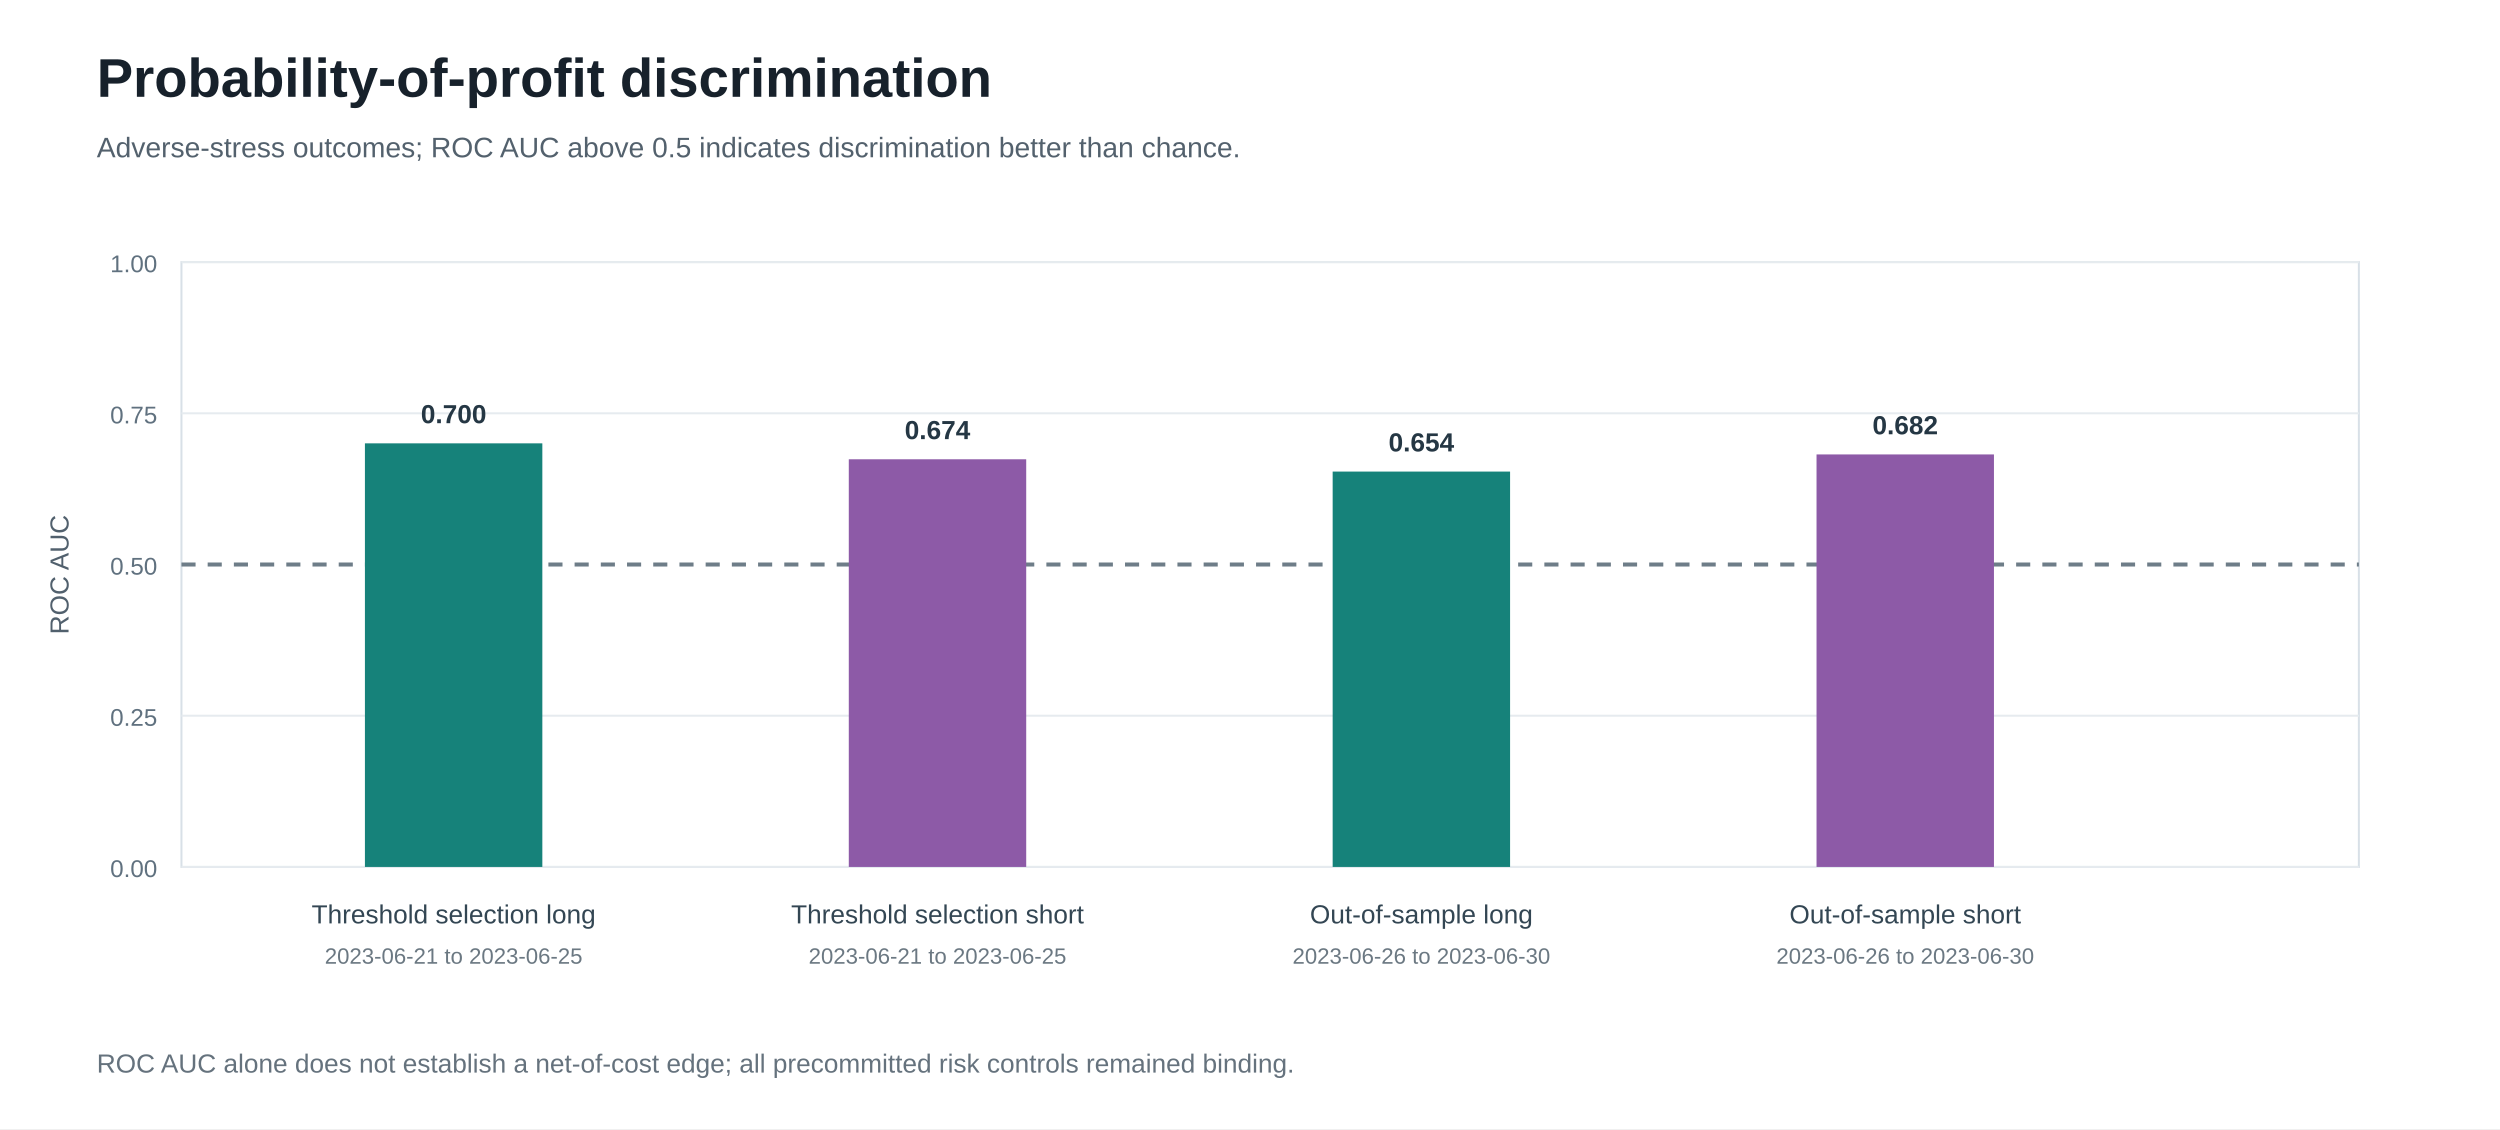
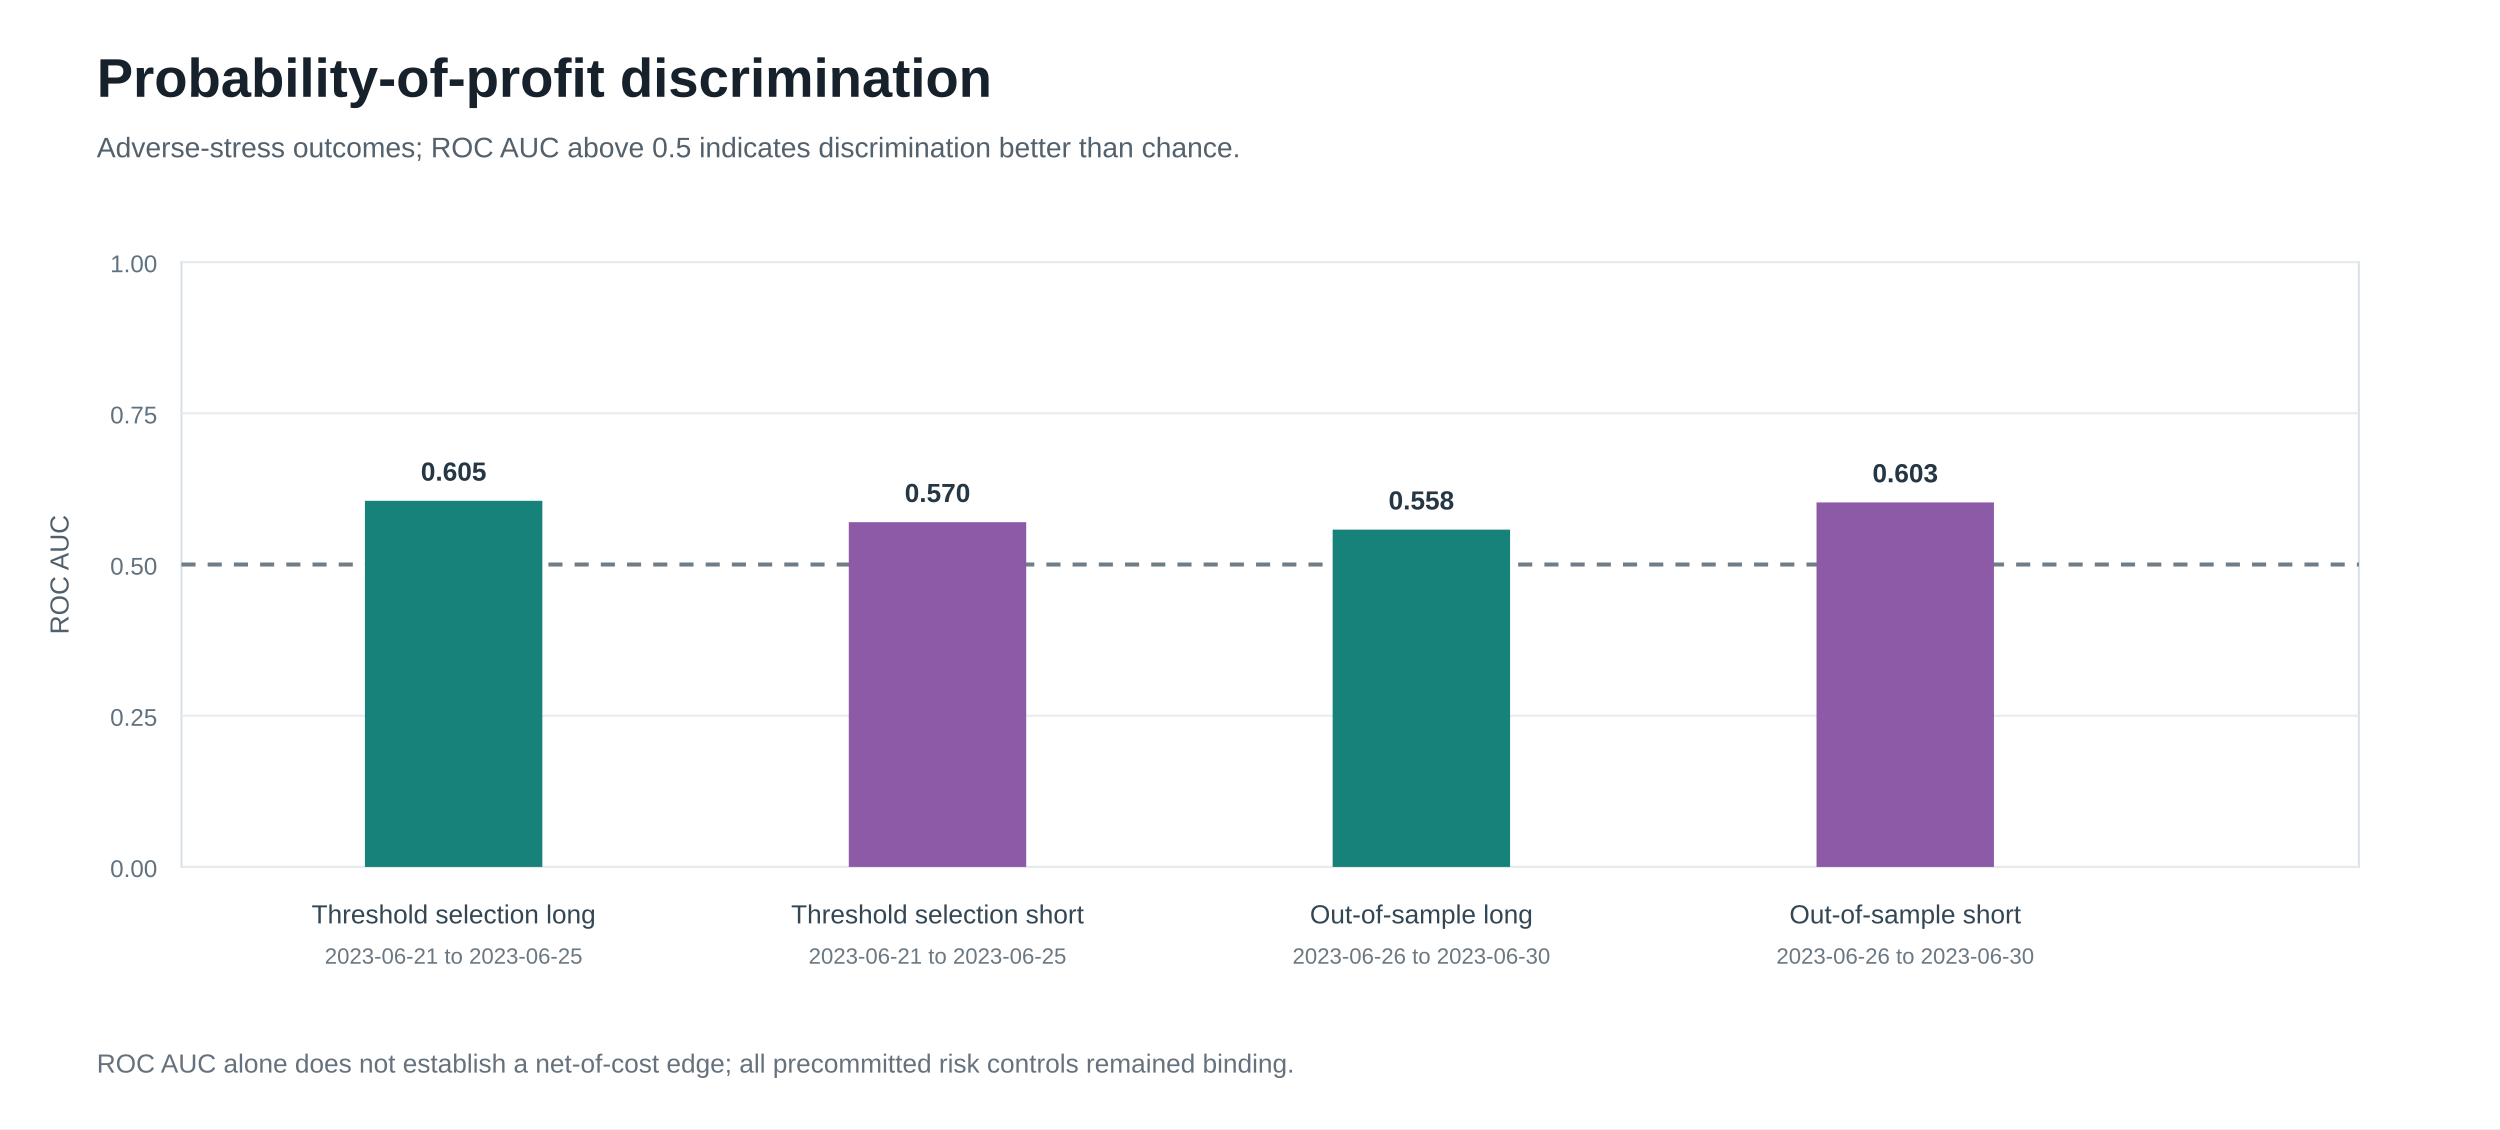
<svg xmlns="http://www.w3.org/2000/svg" width="1240" height="560" viewBox="0 0 1240 560" role="img" aria-labelledby="title desc">
  <rect width="100%" height="100%" fill="#ffffff" />
  <text x="48" y="48" font-family="Segoe UI, Arial, sans-serif" font-size="27" font-weight="700" fill="#17212b">Probability-of-profit discrimination</text>
  <text x="48" y="78" font-family="Segoe UI, Arial, sans-serif" font-size="14" fill="#53616d">Adverse-stress outcomes; ROC AUC above 0.5 indicates discrimination better than chance.</text>
  <rect x="90" y="130" width="1080" height="300" fill="#ffffff" stroke="#d8e0e7" />
  <line x1="90" y1="430.0" x2="1170" y2="430.0" stroke="#e6ebef" stroke-width="1" stroke-dasharray="none" />
  <text x="78" y="435.0" text-anchor="end" font-family="Segoe UI, Arial, sans-serif" font-size="12" fill="#60717f">0.00</text>
  <line x1="90" y1="355.0" x2="1170" y2="355.0" stroke="#e6ebef" stroke-width="1" stroke-dasharray="none" />
  <text x="78" y="360.0" text-anchor="end" font-family="Segoe UI, Arial, sans-serif" font-size="12" fill="#60717f">0.25</text>
  <line x1="90" y1="280.0" x2="1170" y2="280.0" stroke="#6e7d88" stroke-width="2" stroke-dasharray="7 6" />
  <text x="78" y="285.0" text-anchor="end" font-family="Segoe UI, Arial, sans-serif" font-size="12" fill="#60717f">0.50</text>
  <line x1="90" y1="205.0" x2="1170" y2="205.0" stroke="#e6ebef" stroke-width="1" stroke-dasharray="none" />
  <text x="78" y="210.0" text-anchor="end" font-family="Segoe UI, Arial, sans-serif" font-size="12" fill="#60717f">0.75</text>
  <line x1="90" y1="130.0" x2="1170" y2="130.0" stroke="#e6ebef" stroke-width="1" stroke-dasharray="none" />
  <text x="78" y="135.0" text-anchor="end" font-family="Segoe UI, Arial, sans-serif" font-size="12" fill="#60717f">1.00</text>
-   <rect x="181.0" y="219.9" width="88" height="210.1" fill="#16827a" />
-   <text x="225.0" y="209.9" text-anchor="middle" font-family="Segoe UI, Arial, sans-serif" font-size="13" font-weight="700" fill="#253744">0.700</text>
+   <rect x="181.0" y="248.4" width="88" height="181.6" fill="#16827a" />
+   <text x="225.0" y="238.4" text-anchor="middle" font-family="Segoe UI, Arial, sans-serif" font-size="13" font-weight="700" fill="#253744">0.605</text>
  <text x="225.0" y="458" text-anchor="middle" font-family="Segoe UI, Arial, sans-serif" font-size="13" fill="#334653">Threshold selection long</text>
  <text x="225.0" y="478" text-anchor="middle" font-family="Segoe UI, Arial, sans-serif" font-size="11" fill="#6b7882">2023-06-21 to 2023-06-25</text>
-   <rect x="421.0" y="227.8" width="88" height="202.2" fill="#8d5aa7" />
-   <text x="465.0" y="217.8" text-anchor="middle" font-family="Segoe UI, Arial, sans-serif" font-size="13" font-weight="700" fill="#253744">0.674</text>
+   <rect x="421.0" y="259.0" width="88" height="171.0" fill="#8d5aa7" />
+   <text x="465.0" y="249.0" text-anchor="middle" font-family="Segoe UI, Arial, sans-serif" font-size="13" font-weight="700" fill="#253744">0.570</text>
  <text x="465.0" y="458" text-anchor="middle" font-family="Segoe UI, Arial, sans-serif" font-size="13" fill="#334653">Threshold selection short</text>
  <text x="465.0" y="478" text-anchor="middle" font-family="Segoe UI, Arial, sans-serif" font-size="11" fill="#6b7882">2023-06-21 to 2023-06-25</text>
-   <rect x="661.0" y="233.9" width="88" height="196.1" fill="#16827a" />
-   <text x="705.0" y="223.9" text-anchor="middle" font-family="Segoe UI, Arial, sans-serif" font-size="13" font-weight="700" fill="#253744">0.654</text>
+   <rect x="661.0" y="262.7" width="88" height="167.3" fill="#16827a" />
+   <text x="705.0" y="252.7" text-anchor="middle" font-family="Segoe UI, Arial, sans-serif" font-size="13" font-weight="700" fill="#253744">0.558</text>
  <text x="705.0" y="458" text-anchor="middle" font-family="Segoe UI, Arial, sans-serif" font-size="13" fill="#334653">Out-of-sample long</text>
  <text x="705.0" y="478" text-anchor="middle" font-family="Segoe UI, Arial, sans-serif" font-size="11" fill="#6b7882">2023-06-26 to 2023-06-30</text>
-   <rect x="901.0" y="225.4" width="88" height="204.6" fill="#8d5aa7" />
-   <text x="945.0" y="215.4" text-anchor="middle" font-family="Segoe UI, Arial, sans-serif" font-size="13" font-weight="700" fill="#253744">0.682</text>
+   <rect x="901.0" y="249.2" width="88" height="180.8" fill="#8d5aa7" />
+   <text x="945.0" y="239.2" text-anchor="middle" font-family="Segoe UI, Arial, sans-serif" font-size="13" font-weight="700" fill="#253744">0.603</text>
  <text x="945.0" y="458" text-anchor="middle" font-family="Segoe UI, Arial, sans-serif" font-size="13" fill="#334653">Out-of-sample short</text>
  <text x="945.0" y="478" text-anchor="middle" font-family="Segoe UI, Arial, sans-serif" font-size="11" fill="#6b7882">2023-06-26 to 2023-06-30</text>
  <text x="34" y="285" transform="rotate(-90 34 285)" text-anchor="middle" font-family="Segoe UI, Arial, sans-serif" font-size="13" fill="#51606d">ROC AUC</text>
  <text x="48" y="532" font-family="Segoe UI, Arial, sans-serif" font-size="13" fill="#65727d">ROC AUC alone does not establish a net-of-cost edge; all precommitted risk controls remained binding.</text>
</svg>
